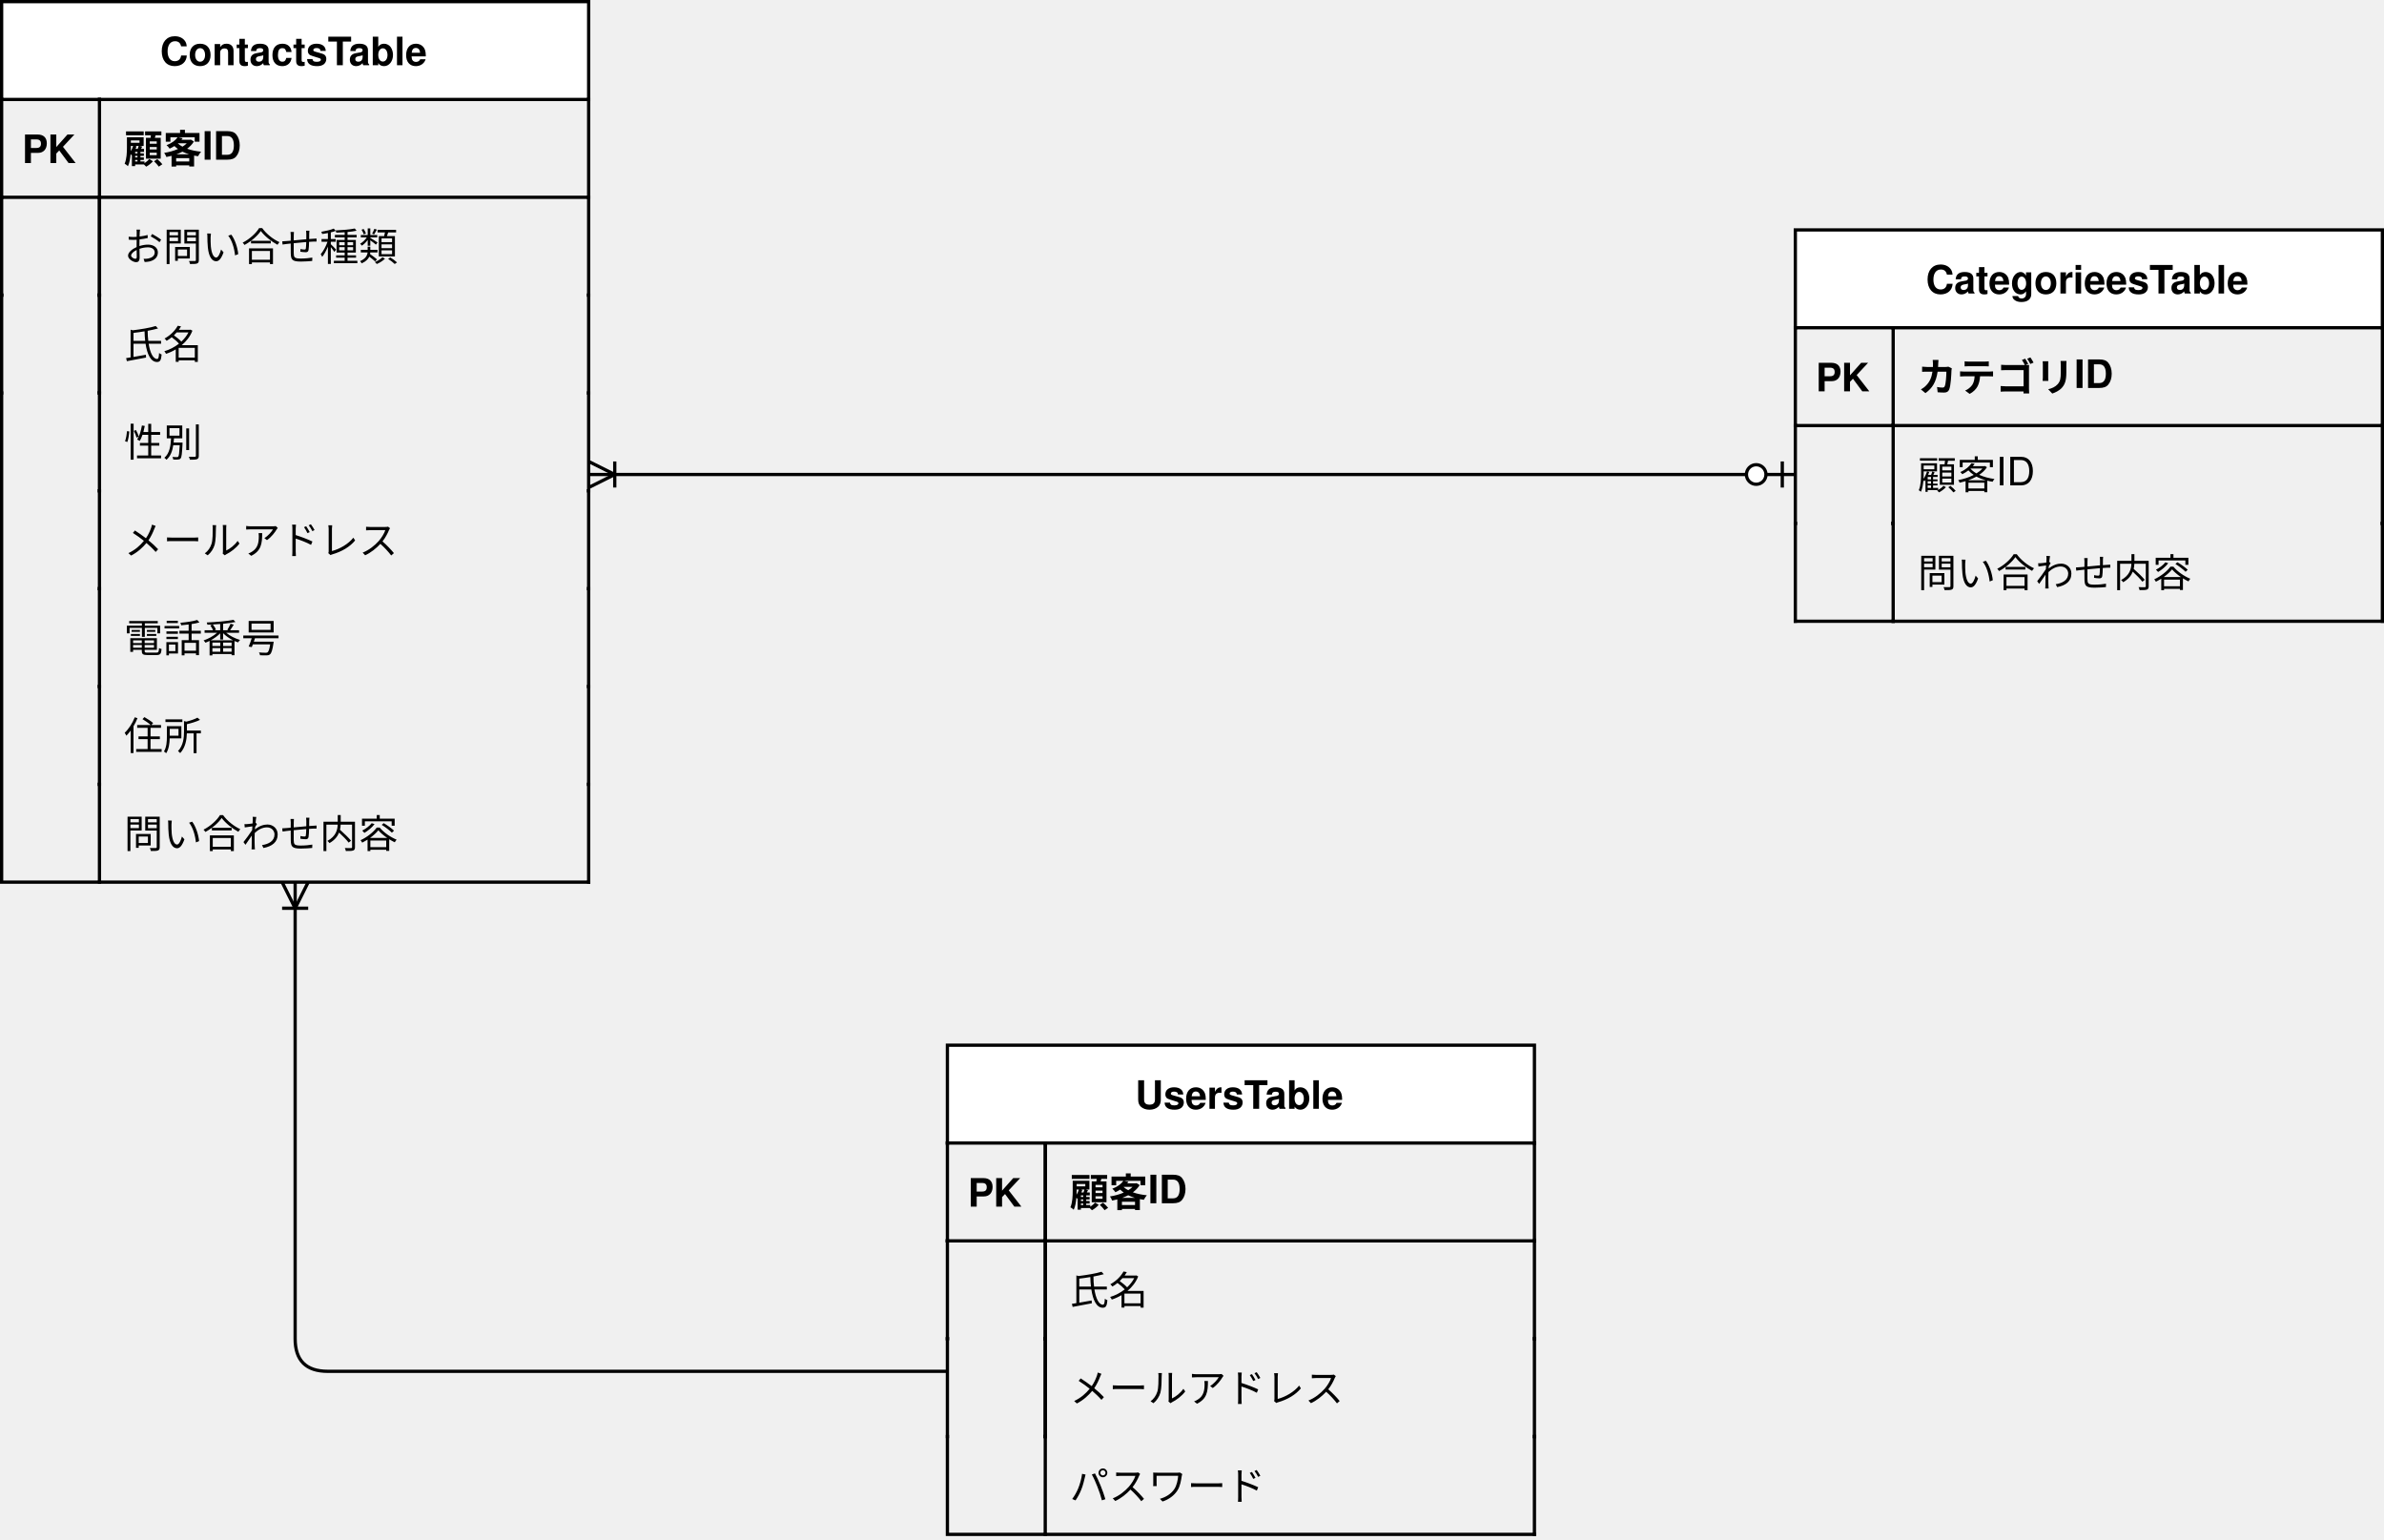
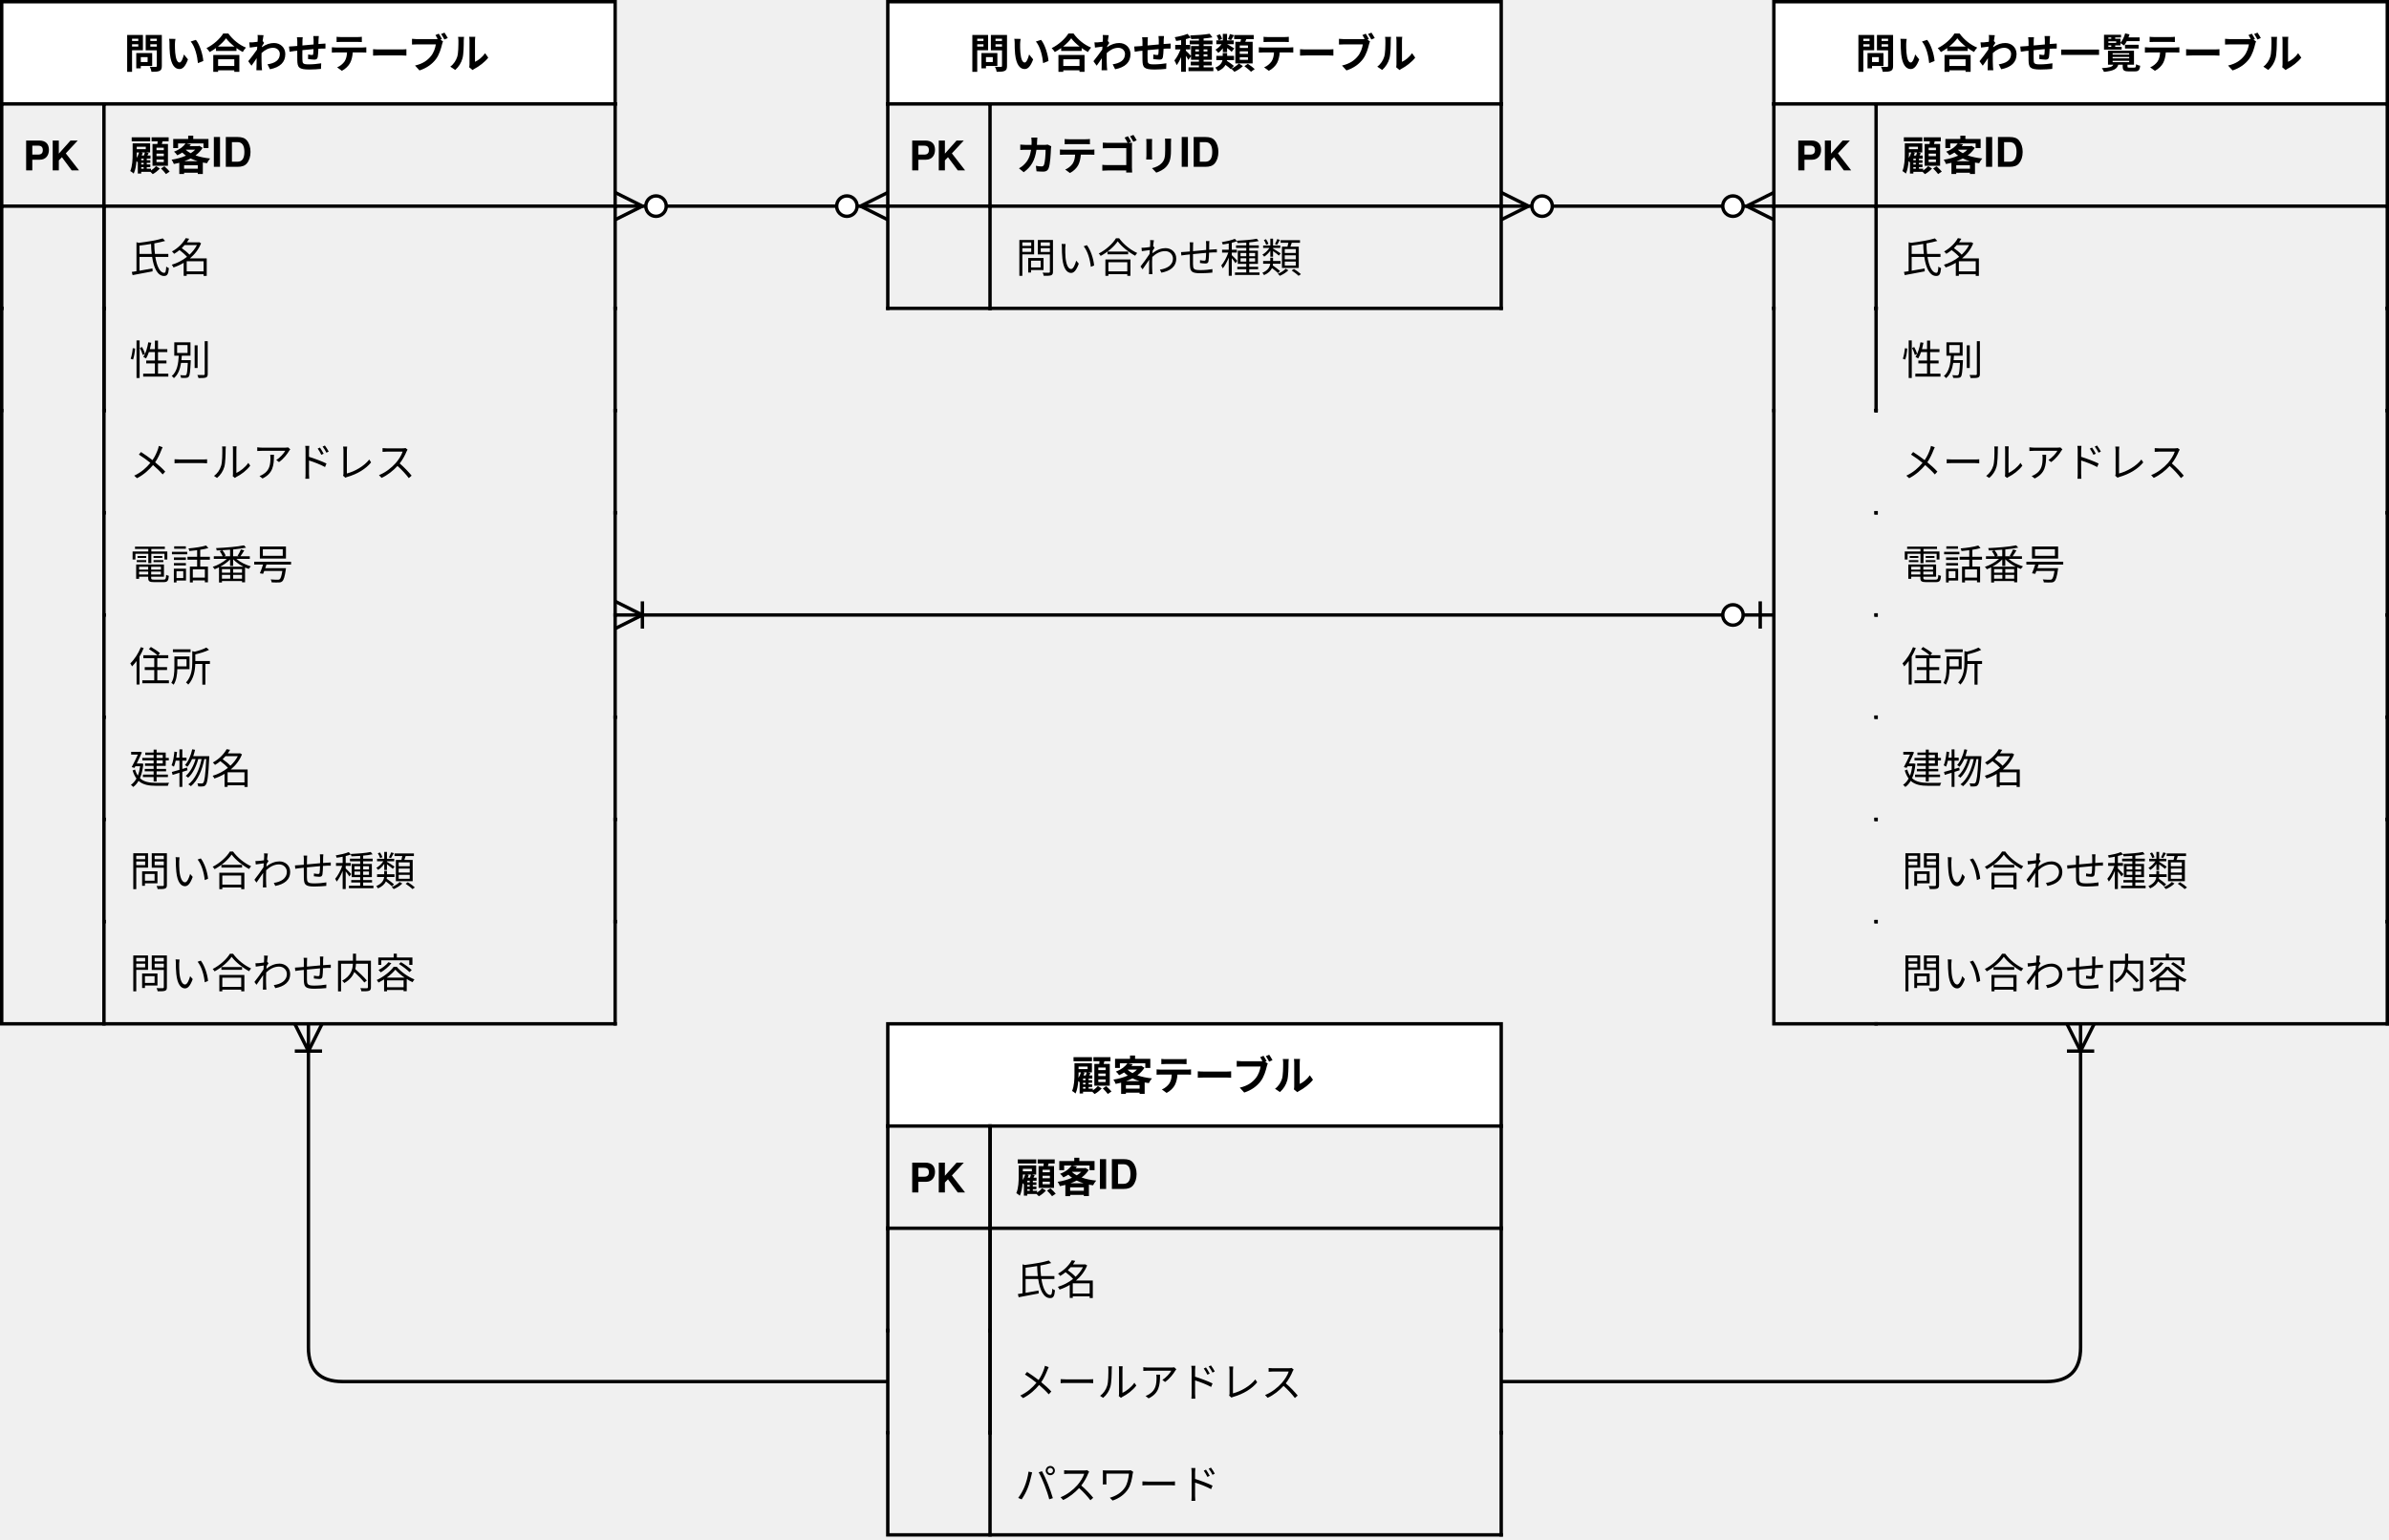
- <svg xmlns="http://www.w3.org/2000/svg" host="65bd71144e" version="1.1" width="731px" height="472px" viewBox="-0.5 -0.5 731 472" content="&lt;mxfile&gt;&lt;diagram id=&quot;NHy-Jo94cIzQTEXTfDci&quot; name=&quot;ページ1&quot;&gt;7Vxdb+I4FP01fq3IFySPhNLZ1Xa0VaernX30EBcshRg5bgv99Xud2AkkppNQSmmIVFXxjWOSe45PfK8vIGeyXH/jeLX4ziISI3sQrZFzjWx7NLDgvzRscoPrDnPDnNMoN1ml4Qd9Jco4UNYnGpF0p6NgLBZ0tWucsSQhM7Fjw5yzl91ujyze/dQVnpOa4ccMx3XrvzQSi9zq26PS/geh84X+ZGsY5GeWWHdWT5IucMRetkzOFDkTzpjIj5brCYml77Rf8utu9pwtboyTRDS5wM4veMbxk3q2CUsEnon0Af+Cx81vUmz0k8P9ruShyM46YSowFwogZwCGmbycJoSDwcracYxXKc2655YFjaNbvGFPQg+kW+EjXZPoPsdH9gWobmEw2ZSDP8LgP9TNyNM4pvMEjmfwtPITQ05SuJdbnArVo+4P5aJnwgVZb5mUf74RtiSCb6CLIqftKqxeSqgtX9kWWzADrxXFFL3mxVglAnCgQDAD4tQAeRuDe8mecME4fZWej5WntnHJ2i90GeMEaImjiilk2TTM/EvjeMJiJsFLWEJq+MlOEWerB8znRCjDitFEZI/shfAHTpgMrjzkwb1OoG2VbfiT3bkAkqWCA0/kGATgeiESslCwlRo0Jo96fK5cLI9/MSHYci+4dltwnYbYOkeA1q1Be/fXXnDhqQTF8T3IF07mcQ5Fpma4hMKAl9GDhdeq7qxOKAaee4wzQVrQKCKJ0ctOYy9vudVp6VU1WOmA1qPhGEQhwQIY/pREaQ2q4j4boefVJ+Y0QGMLjUdo6qHxFI3tP68/GU8tiHnfMF3hGU3mt/mVwwrg3gcAvt4/rbyjEqDRcMdlQNBLcyNpHhxHmocnlGa9sGyC7WlmMomoHq+5MAeNfdwhYbasOnZTB/kW8sdSmQMP+Tfa4maWAfJ9ZQlCNB2hsS8FPNfzYHruIn5sMnRZtK16hNOr9geqdnBK1W4RLJ2xalvNndwl2a6HQ2g6RMB2qda5SJ/9cvroAHdaik0h1BCBOuQhFLyTx15HED8UcJ2WMC1+vz4BhuaVmiOXXflBONGWMDuwIapWFj/QpybqVBj0bMmappfu12fLyMCWQC7YQ+AGaEWAYCkEi3dY4I+zlT68OMJRT4ks12h3khK+gRIuCq+zNcNQSoRea148AbxOEsCQg/tNiG+Xp2SsDz2BJ55K2fZvEMUWv4tsKaLXN+JDkkRjuSNcArgQSxn059uPcBdEx/d73U6ine3iutM5ibGgz2TnqjdceCcTAPtf94OK11L2xGdEXVR67HfjeFZlHJElIWrjHOL5emQ+AVTnjFNC+q1lDYjnVZC1DNPQlD2x7DfmYdP0iWFD8m1QLjU1tmevufmu2CdsNhv2K7/obnNB04tKj9l7YmVbR8aOXMioONjVkfG4qzvQLUjQ5RSabYiJe8luvpvRWrJPuQltG6Lbz53MB21nFBy9LL02RaZfrz7o6BB3WY316L0an0iNT7m57BjKSr6gGhccvSg1dgyZnz5P2IoNnRbuenD1T0p4n5jSqBdKq1OFTdfBBZjvkt4+ynlPYqpg91kmppx6lPNFE1PORQY6TjcCnQO/CNEHPnI0t/+W2nsCn/YCfco0lNtiW+iMAx/3Ir+l5pprLLtYVdsC4E5rsWGjqNfiD9TiUyah3BaR0DlrcXMnd0mLTdWKfblzGzZ0WrhNgVSGeGCViCsO3FQJ43eEDO0rF3Xpk14ad7J00TMksKt4tyhdBHfzzU/ZuLKGI234b/vs9Xqntdlu3RFO4eazBKf5Nap/hUe/5VEZK394dWSFEKNqWWPz8sgKs6p1lserj/QavNezDEW+HrPsXXC3kJ/eA/QP7DtONtnbeU50VgMWTQs2ZwmOp6X1HUWs2xNiYJgQhfGdeFZzz8PhgXhWc9gfV+7qNajcOATObE1ennolnD2wv7OpTtZU/NRzFI6zuXzlqVY5mWVDz+W92OceVe5vOm1PxYeiKFbXqgcH8qFYpeust+8diRDQLH+yK+9e/u6ZM/0f&lt;/diagram&gt;&lt;/mxfile&gt;">
+ <svg xmlns="http://www.w3.org/2000/svg" host="65bd71144e" version="1.1" width="701px" height="452px" viewBox="-0.5 -0.5 701 452" content="&lt;mxfile&gt;&lt;diagram id=&quot;NHy-Jo94cIzQTEXTfDci&quot; name=&quot;ページ1&quot;&gt;7V1db6M4FP01fh2Fb3iENJ1dbUc7aivtzCNT3ASJ4Ii402R+/dpg8+mkJiFp4iBFFb44DtxzOPjeaygwpsvN1yxcLb6hCCZAn0QbYNwBXXcd8oe2t0Xb0rTCMM/iqDDVDE/xH8iME2Z9iyO4bnTECCU4XjWNLyhN4Qtu2MIsQ+/Nbq8oaf7qKpzDjuHpJUy61v/iCC/YWelOZf8LxvMF/2XN9oo9y5B3ZmeyXoQReq+ZjBkwphlCuNhabqYwoa7jfim+d79jb3lgGUyxzBf04gu/w+SNnRuYWcCzgHsPZgZwNeCauWUCXDe36NUuL8g3yMdmG8GUbXjc4gfsRPGWe4+c84pu4vAXNQVrHGaYgWxMiIHAhsM4hRkxaHk7ScLVOs67F5ZFnEQP4Ra9YT4QbwWv8QZGjwXGtC+B+4EMRpt08Fcy+BM7GLo7TOJ5SrZfiMfoLwYZXJNjeQjXmPXo+pS5+TfMMNzUTMzHXyFaQpxtSRdGcN1keL9XdNFcZlvUqGJMmDFkFJ2XY1Uokg0GpBhUowvqXgweKQODBcriP9TzCfNUHZe8/R4vkzAl1A6jlilA+aWc+zdOkilKEAUvRSns4Ec7RRlaPYfZHGJmWKE4xfkpWwH5ECdMJ18sYJFjnZK2VrXJh3bP8BSla5wRntAxIIHrHVLIAoxWbNAEvvLxM+Ziuv0LYYyWO8HV+4JrSGN7PLRmB9rv/+wEl5wVjsPkkUhgmM6TAopcEcMKCgFeQg+WXmu7s31BIeK51yQXtUUcRTAVetmQ9nLNrUZPr7LBKgf0Hi1MiCikISYMf0ujdQeq8jil0LMEausBXwO+Q0XWnwFf//vuk/Hkglj0Ddar8CVO5w/FN+0W4NYJAN/svqysQQkgNdywDPBGaZaS5skw0myfUZr55FQG2/NcyTCK+XjywuxJ+1ghYebxR0OZbUDITie7xfT34nV5aHxV1mFNEPiMQnw6IfbOKcQ94p8LFmJN3skqKXE3wqFKTLhSzJFdF/iWGkrcA2ClpVgUFRW5I62dVvIDloPyeR/X47umbFfgKUKPQ9nB0xKiye/1s8UWsMWjqciAcIOIgwfInXDm0Bym7+eKcQ8CZ6RE3hTdhq+fEo6AEiYI7vLJu00lgk81bp0Apq4kAVwBASwqCIFPpYAQgMiCWmHc0UywlGSCIL/Wr57lAN+lidgiL+vNRrbkbHFVZEsZxu4JFGEa+bRiXAG4wEsa/RelRXIUkAf6O90Oo0Y5uev0DCYhjn/Dxrf2uPA7zQTsvsu3a4hr9Ja9QPalymMfjWOZrXFwno3ojHOI5wUh+pHX6ViJlrqwy5R438q0t+fKls3MCMqX+zG51azbjsq0fA3tE0rTgurmldamS5reVOZNF0XWRbKltc5HB4HJRdVXtV7dgwQqZ+f46KNkH1Yo6S3Z5yxZG4Ky5+dezAdVSkqO3pReG4LoZYx1e7FBaeEWJ8qbi83GqOmwqMmSjZpK4I+SaUGCe7wHS4dN5ZVwkWGT0U1eX2nYVNL0tm7DopTzzSzqlYdc5XutOT5xcUyQ1F+gzxkkmT2SlhccJJk3+cSFKVpcpObC3h4AK63Fgrhn1OITavE5l/aaPSKhS9ZieSerpMWiZTrjQs8+bFBauEWBVJGM0irEGQfu24RxFSFD/9QU118+NVZy2a8lSHa38e6xVIe4O9v+oI0vmu1ww8/63rtNo7Wtt77DLCYHnyc49678wfwuD6pY+dSrgTqEaK/ckF8O1Bqova5ouPVAlsR9Pc9QFPMxTW+CW0N+9kigf0bfwnSb353nkGc1yKRpgeYoDZNZZQ3gJsY/OLZkO+fAF4u1KhLQxvYjuFvQksPPXV2X+b13eG0iuLBK49C8sA/kRWucEy4TswQzhiFokc/tq11/YIae0b+5ZMhi+3k4WnrT/+Wa7r44lrP0XQMNCOTR63ItWqRyLZZRveapX+fWLqDbhzO/8sVJKt7sbdHT2L3YYoLApQ990AeC7DwRfzN1zqPo1daW8763yJaY5I2pmz5o25dT57S7NZIrqnN+5Gf9wznBtWdvbNGD2SrXOQ+EXOUUjS2opowCvTe3fpxAn7POafconFxYbv0jJ1vqq7PoGWh16pwHAqy0FkvkRkYtHlCLz1nntAX5EkW02FVeix3BIzMKvcLoQIBV1mJH4jmaeimCOCvG28c8D4zSejlCNptdpKx5lSON7uOE9xMmt1nP4qg6ZQqJBNG5stvtpPTBD7O3l+x3Bhouu+1I5K1G+KXgN82B4G9nMk8Jv8Tq39MWLzUgX7yslb4tUCt8a2B/4VuWO6KiZ7MQvmuedbZCqNOkhm1Zh3FMaxXIrfbDPgNyTJR9u9G1U8dVOKyWLii5XMYRv2le3bfkDcsJJV+T54geCFXnNXmDMkDN9+Q5oiShgu/JG5YKSr4ozxG/MvEmXx4wLF2UfFOeM67fOg1dlFjARZrVf6wrulf/9c+Y/Q8=&lt;/diagram&gt;&lt;/mxfile&gt;">
  <defs>
    <clipPath id="mx-clip-0-30-30-30-0">
      <rect x="0" y="30" width="30" height="30" />
    </clipPath>
    <clipPath id="mx-clip-36-30-144-30-0">
      <rect x="36" y="30" width="144" height="30" />
    </clipPath>
    <clipPath id="mx-clip-36-60-144-30-0">
      <rect x="36" y="60" width="144" height="30" />
    </clipPath>
    <clipPath id="mx-clip-36-90-144-30-0">
      <rect x="36" y="90" width="144" height="30" />
    </clipPath>
    <clipPath id="mx-clip-36-120-144-30-0">
      <rect x="36" y="120" width="144" height="30" />
    </clipPath>
    <clipPath id="mx-clip-36-150-144-30-0">
      <rect x="36" y="150" width="144" height="30" />
    </clipPath>
    <clipPath id="mx-clip-36-180-144-30-0">
      <rect x="36" y="180" width="144" height="30" />
    </clipPath>
    <clipPath id="mx-clip-36-210-144-30-0">
      <rect x="36" y="210" width="144" height="30" />
    </clipPath>
    <clipPath id="mx-clip-36-240-144-30-0">
      <rect x="36" y="240" width="144" height="30" />
    </clipPath>
-     <clipPath id="mx-clip-550-100-30-30-0">
-       <rect x="550" y="100" width="30" height="30" />
-     </clipPath>
-     <clipPath id="mx-clip-586-100-144-30-0">
-       <rect x="586" y="100" width="144" height="30" />
-     </clipPath>
-     <clipPath id="mx-clip-586-130-144-30-0">
-       <rect x="586" y="130" width="144" height="30" />
-     </clipPath>
-     <clipPath id="mx-clip-586-160-144-30-0">
-       <rect x="586" y="160" width="144" height="30" />
-     </clipPath>
-     <clipPath id="mx-clip-290-350-30-30-0">
-       <rect x="290" y="350" width="30" height="30" />
-     </clipPath>
-     <clipPath id="mx-clip-326-350-144-30-0">
-       <rect x="326" y="350" width="144" height="30" />
-     </clipPath>
-     <clipPath id="mx-clip-326-380-144-30-0">
-       <rect x="326" y="380" width="144" height="30" />
-     </clipPath>
-     <clipPath id="mx-clip-326-410-144-30-0">
-       <rect x="326" y="410" width="144" height="30" />
-     </clipPath>
-     <clipPath id="mx-clip-326-440-144-30-0">
-       <rect x="326" y="440" width="144" height="30" />
+     <clipPath id="mx-clip-260-30-30-30-0">
+       <rect x="260" y="30" width="30" height="30" />
+     </clipPath>
+     <clipPath id="mx-clip-296-30-144-30-0">
+       <rect x="296" y="30" width="144" height="30" />
+     </clipPath>
+     <clipPath id="mx-clip-296-60-144-30-0">
+       <rect x="296" y="60" width="144" height="30" />
+     </clipPath>
+     <clipPath id="mx-clip-260-330-30-30-0">
+       <rect x="260" y="330" width="30" height="30" />
+     </clipPath>
+     <clipPath id="mx-clip-296-330-144-30-0">
+       <rect x="296" y="330" width="144" height="30" />
+     </clipPath>
+     <clipPath id="mx-clip-296-360-144-30-0">
+       <rect x="296" y="360" width="144" height="30" />
+     </clipPath>
+     <clipPath id="mx-clip-296-390-144-30-0">
+       <rect x="296" y="390" width="144" height="30" />
+     </clipPath>
+     <clipPath id="mx-clip-296-420-144-30-0">
+       <rect x="296" y="420" width="144" height="30" />
+     </clipPath>
+     <clipPath id="mx-clip-36-270-144-30-0">
+       <rect x="36" y="270" width="144" height="30" />
+     </clipPath>
+     <clipPath id="mx-clip-520-30-30-30-0">
+       <rect x="520" y="30" width="30" height="30" />
+     </clipPath>
+     <clipPath id="mx-clip-556-30-144-30-0">
+       <rect x="556" y="30" width="144" height="30" />
+     </clipPath>
+     <clipPath id="mx-clip-556-60-144-30-0">
+       <rect x="556" y="60" width="144" height="30" />
+     </clipPath>
+     <clipPath id="mx-clip-556-90-144-30-0">
+       <rect x="556" y="90" width="144" height="30" />
+     </clipPath>
+     <clipPath id="mx-clip-556-120-144-30-0">
+       <rect x="556" y="120" width="144" height="30" />
+     </clipPath>
+     <clipPath id="mx-clip-556-150-144-30-0">
+       <rect x="556" y="150" width="144" height="30" />
+     </clipPath>
+     <clipPath id="mx-clip-556-180-144-30-0">
+       <rect x="556" y="180" width="144" height="30" />
+     </clipPath>
+     <clipPath id="mx-clip-556-210-144-30-0">
+       <rect x="556" y="210" width="144" height="30" />
+     </clipPath>
+     <clipPath id="mx-clip-556-240-144-30-0">
+       <rect x="556" y="240" width="144" height="30" />
+     </clipPath>
+     <clipPath id="mx-clip-556-270-144-30-0">
+       <rect x="556" y="270" width="144" height="30" />
    </clipPath>
  </defs>
  <g>
    <path d="M 0 30 L 0 0 L 180 0 L 180 30" fill="rgb(255, 255, 255)" stroke="rgb(0, 0, 0)" stroke-miterlimit="10" pointer-events="all" />
-     <path d="M 0 30 L 0 270 L 180 270 L 180 30" fill="none" stroke="rgb(0, 0, 0)" stroke-miterlimit="10" pointer-events="none" />
+     <path d="M 0 30 L 0 300 L 180 300 L 180 30" fill="none" stroke="rgb(0, 0, 0)" stroke-miterlimit="10" pointer-events="none" />
    <path d="M 0 30 L 180 30" fill="none" stroke="rgb(0, 0, 0)" stroke-miterlimit="10" pointer-events="none" />
    <path d="M 30 30 L 30 60 L 30 90 L 30 120" fill="none" stroke="rgb(0, 0, 0)" stroke-miterlimit="10" pointer-events="none" />
    <g fill="rgb(0, 0, 0)" font-family="Helvetica" font-weight="bold" pointer-events="none" text-anchor="middle" font-size="12px">
      <text x="89.5" y="19.5">
-                 ContactsTable
+                 問い合わせテーブル
            </text>
    </g>
    <path d="M 0 30 M 180 30 M 180 60 L 0 60" fill="none" stroke="rgb(0, 0, 0)" stroke-linecap="square" stroke-miterlimit="10" pointer-events="none" />
    <path d="M 0 30 M 30 30 M 30 60 M 0 60" fill="none" stroke="rgb(0, 0, 0)" stroke-linecap="square" stroke-miterlimit="10" pointer-events="none" />
    <g fill="rgb(0, 0, 0)" font-family="Helvetica" font-weight="bold" pointer-events="none" clip-path="url(#mx-clip-0-30-30-30-0)" text-anchor="middle" font-size="12px">
      <text x="14.5" y="49.5">
                PK
            </text>
    </g>
    <path d="M 30 30 M 180 30 M 180 60 M 30 60" fill="none" stroke="rgb(0, 0, 0)" stroke-linecap="square" stroke-miterlimit="10" pointer-events="none" />
    <g fill="rgb(0, 0, 0)" font-family="Helvetica" font-weight="bold" text-decoration="underline" pointer-events="none" clip-path="url(#mx-clip-36-30-144-30-0)" font-size="12px">
      <text x="37.5" y="49.5">
                顧客ID
            </text>
    </g>
    <path d="M 0 60 M 30 60 M 30 90 M 0 90" fill="none" stroke="rgb(0, 0, 0)" stroke-linecap="square" stroke-miterlimit="10" pointer-events="none" />
    <path d="M 30 60 M 180 60 M 180 90 M 30 90" fill="none" stroke="rgb(0, 0, 0)" stroke-linecap="square" stroke-miterlimit="10" pointer-events="none" />
    <g fill="rgb(0, 0, 0)" font-family="Helvetica" pointer-events="none" clip-path="url(#mx-clip-36-60-144-30-0)" font-size="12px">
      <text x="37.5" y="79.5">
-                 お問い合せ種類
+                 氏名
            </text>
    </g>
    <path d="M 0 90 M 30 90 M 30 120 M 0 120" fill="none" stroke="rgb(0, 0, 0)" stroke-linecap="square" stroke-miterlimit="10" pointer-events="none" />
    <path d="M 30 90 M 180 90 M 180 120 M 30 120" fill="none" stroke="rgb(0, 0, 0)" stroke-linecap="square" stroke-miterlimit="10" pointer-events="none" />
    <g fill="rgb(0, 0, 0)" font-family="Helvetica" pointer-events="none" clip-path="url(#mx-clip-36-90-144-30-0)" font-size="12px">
      <text x="37.5" y="109.5">
-                 氏名
+                 性別
            </text>
    </g>
    <path d="M 30 120 M 180 120 M 180 150 M 30 150" fill="none" stroke="rgb(0, 0, 0)" stroke-linecap="square" stroke-miterlimit="10" pointer-events="none" />
    <g fill="rgb(0, 0, 0)" font-family="Helvetica" pointer-events="none" clip-path="url(#mx-clip-36-120-144-30-0)" font-size="12px">
      <text x="37.5" y="139.5">
-                 性別
+                 メールアドレス
            </text>
    </g>
    <path d="M 30 150 M 180 150 M 180 180 M 30 180" fill="none" stroke="rgb(0, 0, 0)" stroke-linecap="square" stroke-miterlimit="10" pointer-events="none" />
    <g fill="rgb(0, 0, 0)" font-family="Helvetica" pointer-events="none" clip-path="url(#mx-clip-36-150-144-30-0)" font-size="12px">
      <text x="37.5" y="169.5">
-                 メールアドレス
+                 電話番号
            </text>
    </g>
    <path d="M 30 180 M 180 180 M 180 210 M 30 210" fill="none" stroke="rgb(0, 0, 0)" stroke-linecap="square" stroke-miterlimit="10" pointer-events="none" />
    <g fill="rgb(0, 0, 0)" font-family="Helvetica" pointer-events="none" clip-path="url(#mx-clip-36-180-144-30-0)" font-size="12px">
      <text x="37.5" y="199.5">
-                 電話番号
+                 住所
            </text>
    </g>
    <path d="M 30 210 M 180 210 M 180 240 M 30 240" fill="none" stroke="rgb(0, 0, 0)" stroke-linecap="square" stroke-miterlimit="10" pointer-events="none" />
    <g fill="rgb(0, 0, 0)" font-family="Helvetica" pointer-events="none" clip-path="url(#mx-clip-36-210-144-30-0)" font-size="12px">
      <text x="37.5" y="229.5">
-                 住所
+                 建物名
            </text>
    </g>
    <path d="M 30 240 M 180 240 M 180 270 M 30 270" fill="none" stroke="rgb(0, 0, 0)" stroke-linecap="square" stroke-miterlimit="10" pointer-events="none" />
    <g fill="rgb(0, 0, 0)" font-family="Helvetica" pointer-events="none" clip-path="url(#mx-clip-36-240-144-30-0)" font-size="12px">
      <text x="37.5" y="259.5">
+                 問い合わせ種類
+             </text>
+     </g>
+     <path d="M 30 60 L 30 300" fill="none" stroke="rgb(0, 0, 0)" stroke-miterlimit="10" pointer-events="none" />
+     <path d="M 260 30 L 260 0 L 440 0 L 440 30" fill="rgb(255, 255, 255)" stroke="rgb(0, 0, 0)" stroke-miterlimit="10" pointer-events="none" />
+     <path d="M 260 30 L 260 90 L 440 90 L 440 30" fill="none" stroke="rgb(0, 0, 0)" stroke-miterlimit="10" pointer-events="none" />
+     <path d="M 260 30 L 440 30" fill="none" stroke="rgb(0, 0, 0)" stroke-miterlimit="10" pointer-events="none" />
+     <path d="M 290 30 L 290 60 L 290 90" fill="none" stroke="rgb(0, 0, 0)" stroke-miterlimit="10" pointer-events="none" />
+     <g fill="rgb(0, 0, 0)" font-family="Helvetica" font-weight="bold" pointer-events="none" text-anchor="middle" font-size="12px">
+       <text x="349.5" y="19.5">
+                 問い合わせ種類テーブル
+             </text>
+     </g>
+     <path d="M 260 30 M 440 30 M 440 60 L 260 60" fill="none" stroke="rgb(0, 0, 0)" stroke-linecap="square" stroke-miterlimit="10" pointer-events="none" />
+     <path d="M 260 30 M 290 30 M 290 60 M 260 60" fill="none" stroke="rgb(0, 0, 0)" stroke-linecap="square" stroke-miterlimit="10" pointer-events="none" />
+     <g fill="rgb(0, 0, 0)" font-family="Helvetica" font-weight="bold" pointer-events="none" clip-path="url(#mx-clip-260-30-30-30-0)" text-anchor="middle" font-size="12px">
+       <text x="274.5" y="49.5">
+                 PK
+             </text>
+     </g>
+     <path d="M 290 30 M 440 30 M 440 60 M 290 60" fill="none" stroke="rgb(0, 0, 0)" stroke-linecap="square" stroke-miterlimit="10" pointer-events="none" />
+     <g fill="rgb(0, 0, 0)" font-family="Helvetica" font-weight="bold" text-decoration="underline" pointer-events="none" clip-path="url(#mx-clip-296-30-144-30-0)" font-size="12px">
+       <text x="297.5" y="49.5">
+                 カテゴリID
+             </text>
+     </g>
+     <path d="M 260 60 M 290 60 M 290 90 M 260 90" fill="none" stroke="rgb(0, 0, 0)" stroke-linecap="square" stroke-miterlimit="10" pointer-events="none" />
+     <path d="M 290 60 M 440 60 M 440 90 M 290 90" fill="none" stroke="rgb(0, 0, 0)" stroke-linecap="square" stroke-miterlimit="10" pointer-events="none" />
+     <g fill="rgb(0, 0, 0)" font-family="Helvetica" pointer-events="none" clip-path="url(#mx-clip-296-60-144-30-0)" font-size="12px">
+       <text x="297.5" y="79.5">
+                 問い合わせ種類
+             </text>
+     </g>
+     <path d="M 260 330 L 260 300 L 440 300 L 440 330" fill="rgb(255, 255, 255)" stroke="rgb(0, 0, 0)" stroke-miterlimit="10" pointer-events="none" />
+     <path d="M 260 330 L 260 450 L 440 450 L 440 330" fill="none" stroke="rgb(0, 0, 0)" stroke-miterlimit="10" pointer-events="none" />
+     <path d="M 260 330 L 440 330" fill="none" stroke="rgb(0, 0, 0)" stroke-miterlimit="10" pointer-events="none" />
+     <path d="M 290 330 L 290 360 L 290 390 L 290 420" fill="none" stroke="rgb(0, 0, 0)" stroke-miterlimit="10" pointer-events="none" />
+     <g fill="rgb(0, 0, 0)" font-family="Helvetica" font-weight="bold" pointer-events="none" text-anchor="middle" font-size="12px">
+       <text x="349.5" y="319.5">
+                 顧客テーブル
+             </text>
+     </g>
+     <path d="M 260 330 M 440 330 M 440 360 L 260 360" fill="none" stroke="rgb(0, 0, 0)" stroke-linecap="square" stroke-miterlimit="10" pointer-events="none" />
+     <path d="M 260 330 M 290 330 M 290 360 M 260 360" fill="none" stroke="rgb(0, 0, 0)" stroke-linecap="square" stroke-miterlimit="10" pointer-events="none" />
+     <g fill="rgb(0, 0, 0)" font-family="Helvetica" font-weight="bold" pointer-events="none" clip-path="url(#mx-clip-260-330-30-30-0)" text-anchor="middle" font-size="12px">
+       <text x="274.5" y="349.5">
+                 PK
+             </text>
+     </g>
+     <path d="M 290 330 M 440 330 M 440 360 M 290 360" fill="none" stroke="rgb(0, 0, 0)" stroke-linecap="square" stroke-miterlimit="10" pointer-events="none" />
+     <g fill="rgb(0, 0, 0)" font-family="Helvetica" font-weight="bold" text-decoration="underline" pointer-events="none" clip-path="url(#mx-clip-296-330-144-30-0)" font-size="12px">
+       <text x="297.5" y="349.5">
+                 顧客ID
+             </text>
+     </g>
+     <path d="M 260 360 M 290 360 M 290 390 M 260 390" fill="none" stroke="rgb(0, 0, 0)" stroke-linecap="square" stroke-miterlimit="10" pointer-events="none" />
+     <path d="M 290 360 M 440 360 M 440 390 M 290 390" fill="none" stroke="rgb(0, 0, 0)" stroke-linecap="square" stroke-miterlimit="10" pointer-events="none" />
+     <g fill="rgb(0, 0, 0)" font-family="Helvetica" pointer-events="none" clip-path="url(#mx-clip-296-360-144-30-0)" font-size="12px">
+       <text x="297.5" y="379.5">
+                 氏名
+             </text>
+     </g>
+     <path d="M 260 390 M 290 390 M 290 420 M 260 420" fill="none" stroke="rgb(0, 0, 0)" stroke-linecap="square" stroke-miterlimit="10" pointer-events="none" />
+     <path d="M 290 390 M 440 390 M 440 420 M 290 420" fill="none" stroke="rgb(0, 0, 0)" stroke-linecap="square" stroke-miterlimit="10" pointer-events="none" />
+     <g fill="rgb(0, 0, 0)" font-family="Helvetica" pointer-events="none" clip-path="url(#mx-clip-296-390-144-30-0)" font-size="12px">
+       <text x="297.5" y="409.5">
+                 メールアドレス
+             </text>
+     </g>
+     <path d="M 290 420 M 440 420 M 440 450 M 290 450" fill="none" stroke="rgb(0, 0, 0)" stroke-linecap="square" stroke-miterlimit="10" pointer-events="none" />
+     <g fill="rgb(0, 0, 0)" font-family="Helvetica" pointer-events="none" clip-path="url(#mx-clip-296-420-144-30-0)" font-size="12px">
+       <text x="297.5" y="439.5">
+                 パスワード
+             </text>
+     </g>
+     <path d="M 290 450 L 290.06 330" fill="none" stroke="rgb(0, 0, 0)" stroke-miterlimit="10" pointer-events="none" />
+     <path d="M 260 405 L 100 405 Q 90 405 90 395 L 90 300" fill="none" stroke="rgb(0, 0, 0)" stroke-miterlimit="10" pointer-events="none" />
+     <path d="M 94 308 L 86 308 M 86 300 L 90 308 L 94 300" fill="none" stroke="rgb(0, 0, 0)" stroke-miterlimit="10" pointer-events="none" />
+     <path d="M 520 180 L 180 180" fill="none" stroke="rgb(0, 0, 0)" stroke-miterlimit="10" pointer-events="none" />
+     <ellipse cx="508" cy="180" rx="3" ry="3" fill="#ffffff" stroke="rgb(0, 0, 0)" pointer-events="none" />
+     <path d="M 516 184 L 516 176" fill="none" stroke="rgb(0, 0, 0)" stroke-miterlimit="10" pointer-events="none" />
+     <path d="M 188 176 L 188 184 M 180 184 L 188 180 L 180 176" fill="none" stroke="rgb(0, 0, 0)" stroke-miterlimit="10" pointer-events="none" />
+     <path d="M 30 270 M 180 270 M 180 300 M 30 300" fill="none" stroke="rgb(0, 0, 0)" stroke-linecap="square" stroke-miterlimit="10" pointer-events="none" />
+     <g fill="rgb(0, 0, 0)" font-family="Helvetica" pointer-events="none" clip-path="url(#mx-clip-36-270-144-30-0)" font-size="12px">
+       <text x="37.5" y="289.5">
                問い合わせ内容
            </text>
    </g>
-     <path d="M 30 60 L 30 270" fill="none" stroke="rgb(0, 0, 0)" stroke-miterlimit="10" pointer-events="none" />
-     <path d="M 550 100 L 550 70 L 730 70 L 730 100" fill="rgb(255, 255, 255)" stroke="rgb(0, 0, 0)" stroke-miterlimit="10" pointer-events="none" />
-     <path d="M 550 100 L 550 190 L 730 190 L 730 100" fill="none" stroke="rgb(0, 0, 0)" stroke-miterlimit="10" pointer-events="none" />
-     <path d="M 550 100 L 730 100" fill="none" stroke="rgb(0, 0, 0)" stroke-miterlimit="10" pointer-events="none" />
-     <path d="M 580 100 L 580 130 L 580 160 L 580 190" fill="none" stroke="rgb(0, 0, 0)" stroke-miterlimit="10" pointer-events="none" />
+     <path d="M 520 30 L 520 0 L 700 0 L 700 30" fill="rgb(255, 255, 255)" stroke="rgb(0, 0, 0)" stroke-miterlimit="10" pointer-events="none" />
+     <path d="M 520 30 L 520 300 L 700 300 L 700 30" fill="none" stroke="rgb(0, 0, 0)" stroke-miterlimit="10" pointer-events="none" />
+     <path d="M 520 30 L 700 30" fill="none" stroke="rgb(0, 0, 0)" stroke-miterlimit="10" pointer-events="none" />
+     <path d="M 550 30 L 550 60 L 550 90 L 550 120" fill="none" stroke="rgb(0, 0, 0)" stroke-miterlimit="10" pointer-events="none" />
    <g fill="rgb(0, 0, 0)" font-family="Helvetica" font-weight="bold" pointer-events="none" text-anchor="middle" font-size="12px">
-       <text x="639.5" y="89.5">
-                 CategorieesTable
-             </text>
-     </g>
-     <path d="M 550 100 M 730 100 M 730 130 L 550 130" fill="none" stroke="rgb(0, 0, 0)" stroke-linecap="square" stroke-miterlimit="10" pointer-events="none" />
-     <path d="M 550 100 M 580 100 M 580 130 M 550 130" fill="none" stroke="rgb(0, 0, 0)" stroke-linecap="square" stroke-miterlimit="10" pointer-events="none" />
-     <g fill="rgb(0, 0, 0)" font-family="Helvetica" font-weight="bold" pointer-events="none" clip-path="url(#mx-clip-550-100-30-30-0)" text-anchor="middle" font-size="12px">
-       <text x="564.5" y="119.5">
+       <text x="609.5" y="19.5">
+                 問い合わせ一覧テーブル
+             </text>
+     </g>
+     <path d="M 520 30 M 700 30 M 700 60 L 520 60" fill="none" stroke="rgb(0, 0, 0)" stroke-linecap="square" stroke-miterlimit="10" pointer-events="none" />
+     <path d="M 520 30 M 550 30 M 550 60 M 520 60" fill="none" stroke="rgb(0, 0, 0)" stroke-linecap="square" stroke-miterlimit="10" pointer-events="none" />
+     <g fill="rgb(0, 0, 0)" font-family="Helvetica" font-weight="bold" pointer-events="none" clip-path="url(#mx-clip-520-30-30-30-0)" text-anchor="middle" font-size="12px">
+       <text x="534.5" y="49.5">
                PK
            </text>
    </g>
-     <path d="M 580 100 M 730 100 M 730 130 M 580 130" fill="none" stroke="rgb(0, 0, 0)" stroke-linecap="square" stroke-miterlimit="10" pointer-events="none" />
-     <g fill="rgb(0, 0, 0)" font-family="Helvetica" font-weight="bold" text-decoration="underline" pointer-events="none" clip-path="url(#mx-clip-586-100-144-30-0)" font-size="12px">
-       <text x="587.5" y="119.5">
-                 カテゴリID
-             </text>
-     </g>
-     <path d="M 550 130 M 580 130 M 580 160 M 550 160" fill="none" stroke="rgb(0, 0, 0)" stroke-linecap="square" stroke-miterlimit="10" pointer-events="none" />
-     <path d="M 580 130 M 730 130 M 730 160 M 580 160" fill="none" stroke="rgb(0, 0, 0)" stroke-linecap="square" stroke-miterlimit="10" pointer-events="none" />
-     <g fill="rgb(0, 0, 0)" font-family="Helvetica" pointer-events="none" clip-path="url(#mx-clip-586-130-144-30-0)" font-size="12px">
-       <text x="587.5" y="149.5">
+     <path d="M 550 30 M 700 30 M 700 60 M 550 60" fill="none" stroke="rgb(0, 0, 0)" stroke-linecap="square" stroke-miterlimit="10" pointer-events="none" />
+     <g fill="rgb(0, 0, 0)" font-family="Helvetica" font-weight="bold" text-decoration="underline" pointer-events="none" clip-path="url(#mx-clip-556-30-144-30-0)" font-size="12px">
+       <text x="557.5" y="49.5">
                顧客ID
            </text>
    </g>
-     <path d="M 550 160 M 580 160 M 580 190 M 550 190" fill="none" stroke="rgb(0, 0, 0)" stroke-linecap="square" stroke-miterlimit="10" pointer-events="none" />
-     <path d="M 580 160 M 730 160 M 730 190 M 580 190" fill="none" stroke="rgb(0, 0, 0)" stroke-linecap="square" stroke-miterlimit="10" pointer-events="none" />
-     <g fill="rgb(0, 0, 0)" font-family="Helvetica" pointer-events="none" clip-path="url(#mx-clip-586-160-144-30-0)" font-size="12px">
-       <text x="587.5" y="179.5">
+     <path d="M 520 60 M 550 60 M 550 90 M 520 90" fill="none" stroke="rgb(0, 0, 0)" stroke-linecap="square" stroke-miterlimit="10" pointer-events="none" />
+     <path d="M 550 60 M 700 60 M 700 90 M 550 90" fill="none" stroke="rgb(0, 0, 0)" stroke-linecap="square" stroke-miterlimit="10" pointer-events="none" />
+     <g fill="rgb(0, 0, 0)" font-family="Helvetica" pointer-events="none" clip-path="url(#mx-clip-556-60-144-30-0)" font-size="12px">
+       <text x="557.5" y="79.5">
+                 氏名
+             </text>
+     </g>
+     <path d="M 520 90 M 550 90 M 550 120 M 520 120" fill="none" stroke="rgb(0, 0, 0)" stroke-linecap="square" stroke-miterlimit="10" pointer-events="none" />
+     <path d="M 550 90 M 700 90 M 700 120 M 550 120" fill="none" stroke="rgb(0, 0, 0)" stroke-linecap="square" stroke-miterlimit="10" pointer-events="none" />
+     <g fill="rgb(0, 0, 0)" font-family="Helvetica" pointer-events="none" clip-path="url(#mx-clip-556-90-144-30-0)" font-size="12px">
+       <text x="557.5" y="109.5">
+                 性別
+             </text>
+     </g>
+     <path d="M 180 60 L 200 60 Q 210 60 220 60 L 225 60 Q 230 60 240 60 L 260 60" fill="none" stroke="rgb(0, 0, 0)" stroke-miterlimit="10" pointer-events="none" />
+     <ellipse cx="192" cy="60" rx="3" ry="3" fill="#ffffff" stroke="rgb(0, 0, 0)" pointer-events="none" />
+     <path d="M 180 64 L 188 60 L 180 56" fill="none" stroke="rgb(0, 0, 0)" stroke-miterlimit="10" pointer-events="none" />
+     <ellipse cx="248" cy="60" rx="3" ry="3" fill="#ffffff" stroke="rgb(0, 0, 0)" pointer-events="none" />
+     <path d="M 260 56 L 252 60 L 260 64" fill="none" stroke="rgb(0, 0, 0)" stroke-miterlimit="10" pointer-events="none" />
+     <path d="M 440 60 L 460 60 Q 470 60 480 60 L 485 60 Q 490 60 500 60 L 520 60" fill="none" stroke="rgb(0, 0, 0)" stroke-miterlimit="10" pointer-events="none" />
+     <ellipse cx="452" cy="60" rx="3" ry="3" fill="#ffffff" stroke="rgb(0, 0, 0)" pointer-events="none" />
+     <path d="M 440 64 L 448 60 L 440 56" fill="none" stroke="rgb(0, 0, 0)" stroke-miterlimit="10" pointer-events="none" />
+     <ellipse cx="508" cy="60" rx="3" ry="3" fill="#ffffff" stroke="rgb(0, 0, 0)" pointer-events="none" />
+     <path d="M 520 56 L 512 60 L 520 64" fill="none" stroke="rgb(0, 0, 0)" stroke-miterlimit="10" pointer-events="none" />
+     <path d="M 440 405 L 600 405 Q 610 405 610 395 L 610 300" fill="none" stroke="rgb(0, 0, 0)" stroke-miterlimit="10" pointer-events="none" />
+     <path d="M 614 308 L 606 308 M 606 300 L 610 308 L 614 300" fill="none" stroke="rgb(0, 0, 0)" stroke-miterlimit="10" pointer-events="none" />
+     <path d="M 550 120 M 700 120 M 700 150 M 550 150" fill="none" stroke="rgb(0, 0, 0)" stroke-linecap="square" stroke-miterlimit="10" pointer-events="none" />
+     <g fill="rgb(0, 0, 0)" font-family="Helvetica" pointer-events="none" clip-path="url(#mx-clip-556-120-144-30-0)" font-size="12px">
+       <text x="557.5" y="139.5">
+                 メールアドレス
+             </text>
+     </g>
+     <path d="M 550 150 M 700 150 M 700 180 M 550 180" fill="none" stroke="rgb(0, 0, 0)" stroke-linecap="square" stroke-miterlimit="10" pointer-events="none" />
+     <g fill="rgb(0, 0, 0)" font-family="Helvetica" pointer-events="none" clip-path="url(#mx-clip-556-150-144-30-0)" font-size="12px">
+       <text x="557.5" y="169.5">
+                 電話番号
+             </text>
+     </g>
+     <path d="M 550 180 M 700 180 M 700 210 M 550 210" fill="none" stroke="rgb(0, 0, 0)" stroke-linecap="square" stroke-miterlimit="10" pointer-events="none" />
+     <g fill="rgb(0, 0, 0)" font-family="Helvetica" pointer-events="none" clip-path="url(#mx-clip-556-180-144-30-0)" font-size="12px">
+       <text x="557.5" y="199.5">
+                 住所
+             </text>
+     </g>
+     <path d="M 550 210 M 700 210 M 700 240 M 550 240" fill="none" stroke="rgb(0, 0, 0)" stroke-linecap="square" stroke-miterlimit="10" pointer-events="none" />
+     <g fill="rgb(0, 0, 0)" font-family="Helvetica" pointer-events="none" clip-path="url(#mx-clip-556-210-144-30-0)" font-size="12px">
+       <text x="557.5" y="229.5">
+                 建物名
+             </text>
+     </g>
+     <path d="M 550 240 M 700 240 M 700 270 M 550 270" fill="none" stroke="rgb(0, 0, 0)" stroke-linecap="square" stroke-miterlimit="10" pointer-events="none" />
+     <g fill="rgb(0, 0, 0)" font-family="Helvetica" pointer-events="none" clip-path="url(#mx-clip-556-240-144-30-0)" font-size="12px">
+       <text x="557.5" y="259.5">
+                 問い合わせ種類
+             </text>
+     </g>
+     <path d="M 550 270 M 700 270 M 700 300 M 550 300" fill="none" stroke="rgb(0, 0, 0)" stroke-linecap="square" stroke-miterlimit="10" pointer-events="none" />
+     <g fill="rgb(0, 0, 0)" font-family="Helvetica" pointer-events="none" clip-path="url(#mx-clip-556-270-144-30-0)" font-size="12px">
+       <text x="557.5" y="289.5">
                問い合わせ内容
            </text>
    </g>
-     <path d="M 290 350 L 290 320 L 470 320 L 470 350" fill="rgb(255, 255, 255)" stroke="rgb(0, 0, 0)" stroke-miterlimit="10" pointer-events="none" />
-     <path d="M 290 350 L 290 470 L 470 470 L 470 350" fill="none" stroke="rgb(0, 0, 0)" stroke-miterlimit="10" pointer-events="none" />
-     <path d="M 290 350 L 470 350" fill="none" stroke="rgb(0, 0, 0)" stroke-miterlimit="10" pointer-events="none" />
-     <path d="M 320 350 L 320 380 L 320 410 L 320 440" fill="none" stroke="rgb(0, 0, 0)" stroke-miterlimit="10" pointer-events="none" />
-     <g fill="rgb(0, 0, 0)" font-family="Helvetica" font-weight="bold" pointer-events="none" text-anchor="middle" font-size="12px">
-       <text x="379.5" y="339.5">
-                 UsersTable
-             </text>
-     </g>
-     <path d="M 290 350 M 470 350 M 470 380 L 290 380" fill="none" stroke="rgb(0, 0, 0)" stroke-linecap="square" stroke-miterlimit="10" pointer-events="none" />
-     <path d="M 290 350 M 320 350 M 320 380 M 290 380" fill="none" stroke="rgb(0, 0, 0)" stroke-linecap="square" stroke-miterlimit="10" pointer-events="none" />
-     <g fill="rgb(0, 0, 0)" font-family="Helvetica" font-weight="bold" pointer-events="none" clip-path="url(#mx-clip-290-350-30-30-0)" text-anchor="middle" font-size="12px">
-       <text x="304.5" y="369.5">
-                 PK
-             </text>
-     </g>
-     <path d="M 320 350 M 470 350 M 470 380 M 320 380" fill="none" stroke="rgb(0, 0, 0)" stroke-linecap="square" stroke-miterlimit="10" pointer-events="none" />
-     <g fill="rgb(0, 0, 0)" font-family="Helvetica" font-weight="bold" text-decoration="underline" pointer-events="none" clip-path="url(#mx-clip-326-350-144-30-0)" font-size="12px">
-       <text x="327.5" y="369.5">
-                 顧客ID
-             </text>
-     </g>
-     <path d="M 290 380 M 320 380 M 320 410 M 290 410" fill="none" stroke="rgb(0, 0, 0)" stroke-linecap="square" stroke-miterlimit="10" pointer-events="none" />
-     <path d="M 320 380 M 470 380 M 470 410 M 320 410" fill="none" stroke="rgb(0, 0, 0)" stroke-linecap="square" stroke-miterlimit="10" pointer-events="none" />
-     <g fill="rgb(0, 0, 0)" font-family="Helvetica" pointer-events="none" clip-path="url(#mx-clip-326-380-144-30-0)" font-size="12px">
-       <text x="327.5" y="399.5">
-                 氏名
-             </text>
-     </g>
-     <path d="M 290 410 M 320 410 M 320 440 M 290 440" fill="none" stroke="rgb(0, 0, 0)" stroke-linecap="square" stroke-miterlimit="10" pointer-events="none" />
-     <path d="M 320 410 M 470 410 M 470 440 M 320 440" fill="none" stroke="rgb(0, 0, 0)" stroke-linecap="square" stroke-miterlimit="10" pointer-events="none" />
-     <g fill="rgb(0, 0, 0)" font-family="Helvetica" pointer-events="none" clip-path="url(#mx-clip-326-410-144-30-0)" font-size="12px">
-       <text x="327.5" y="429.5">
-                 メールアドレス
-             </text>
-     </g>
-     <path d="M 320 440 M 470 440 M 470 470 M 320 470" fill="none" stroke="rgb(0, 0, 0)" stroke-linecap="square" stroke-miterlimit="10" pointer-events="none" />
-     <g fill="rgb(0, 0, 0)" font-family="Helvetica" pointer-events="none" clip-path="url(#mx-clip-326-440-144-30-0)" font-size="12px">
-       <text x="327.5" y="459.5">
-                 パスワード
-             </text>
-     </g>
-     <path d="M 320 470 L 320.06 350" fill="none" stroke="rgb(0, 0, 0)" stroke-miterlimit="10" pointer-events="none" />
-     <path d="M 290 420 L 100 420 Q 90 420 90 410 L 90 270" fill="none" stroke="rgb(0, 0, 0)" stroke-miterlimit="10" pointer-events="none" />
-     <path d="M 94 278 L 86 278 M 86 270 L 90 278 L 94 270" fill="none" stroke="rgb(0, 0, 0)" stroke-miterlimit="10" pointer-events="none" />
-     <path d="M 550 145 L 180 145" fill="none" stroke="rgb(0, 0, 0)" stroke-miterlimit="10" pointer-events="none" />
-     <ellipse cx="538" cy="145" rx="3" ry="3" fill="#ffffff" stroke="rgb(0, 0, 0)" pointer-events="none" />
-     <path d="M 546 149 L 546 141" fill="none" stroke="rgb(0, 0, 0)" stroke-miterlimit="10" pointer-events="none" />
-     <path d="M 188 141 L 188 149 M 180 149 L 188 145 L 180 141" fill="none" stroke="rgb(0, 0, 0)" stroke-miterlimit="10" pointer-events="none" />
  </g>
</svg>
